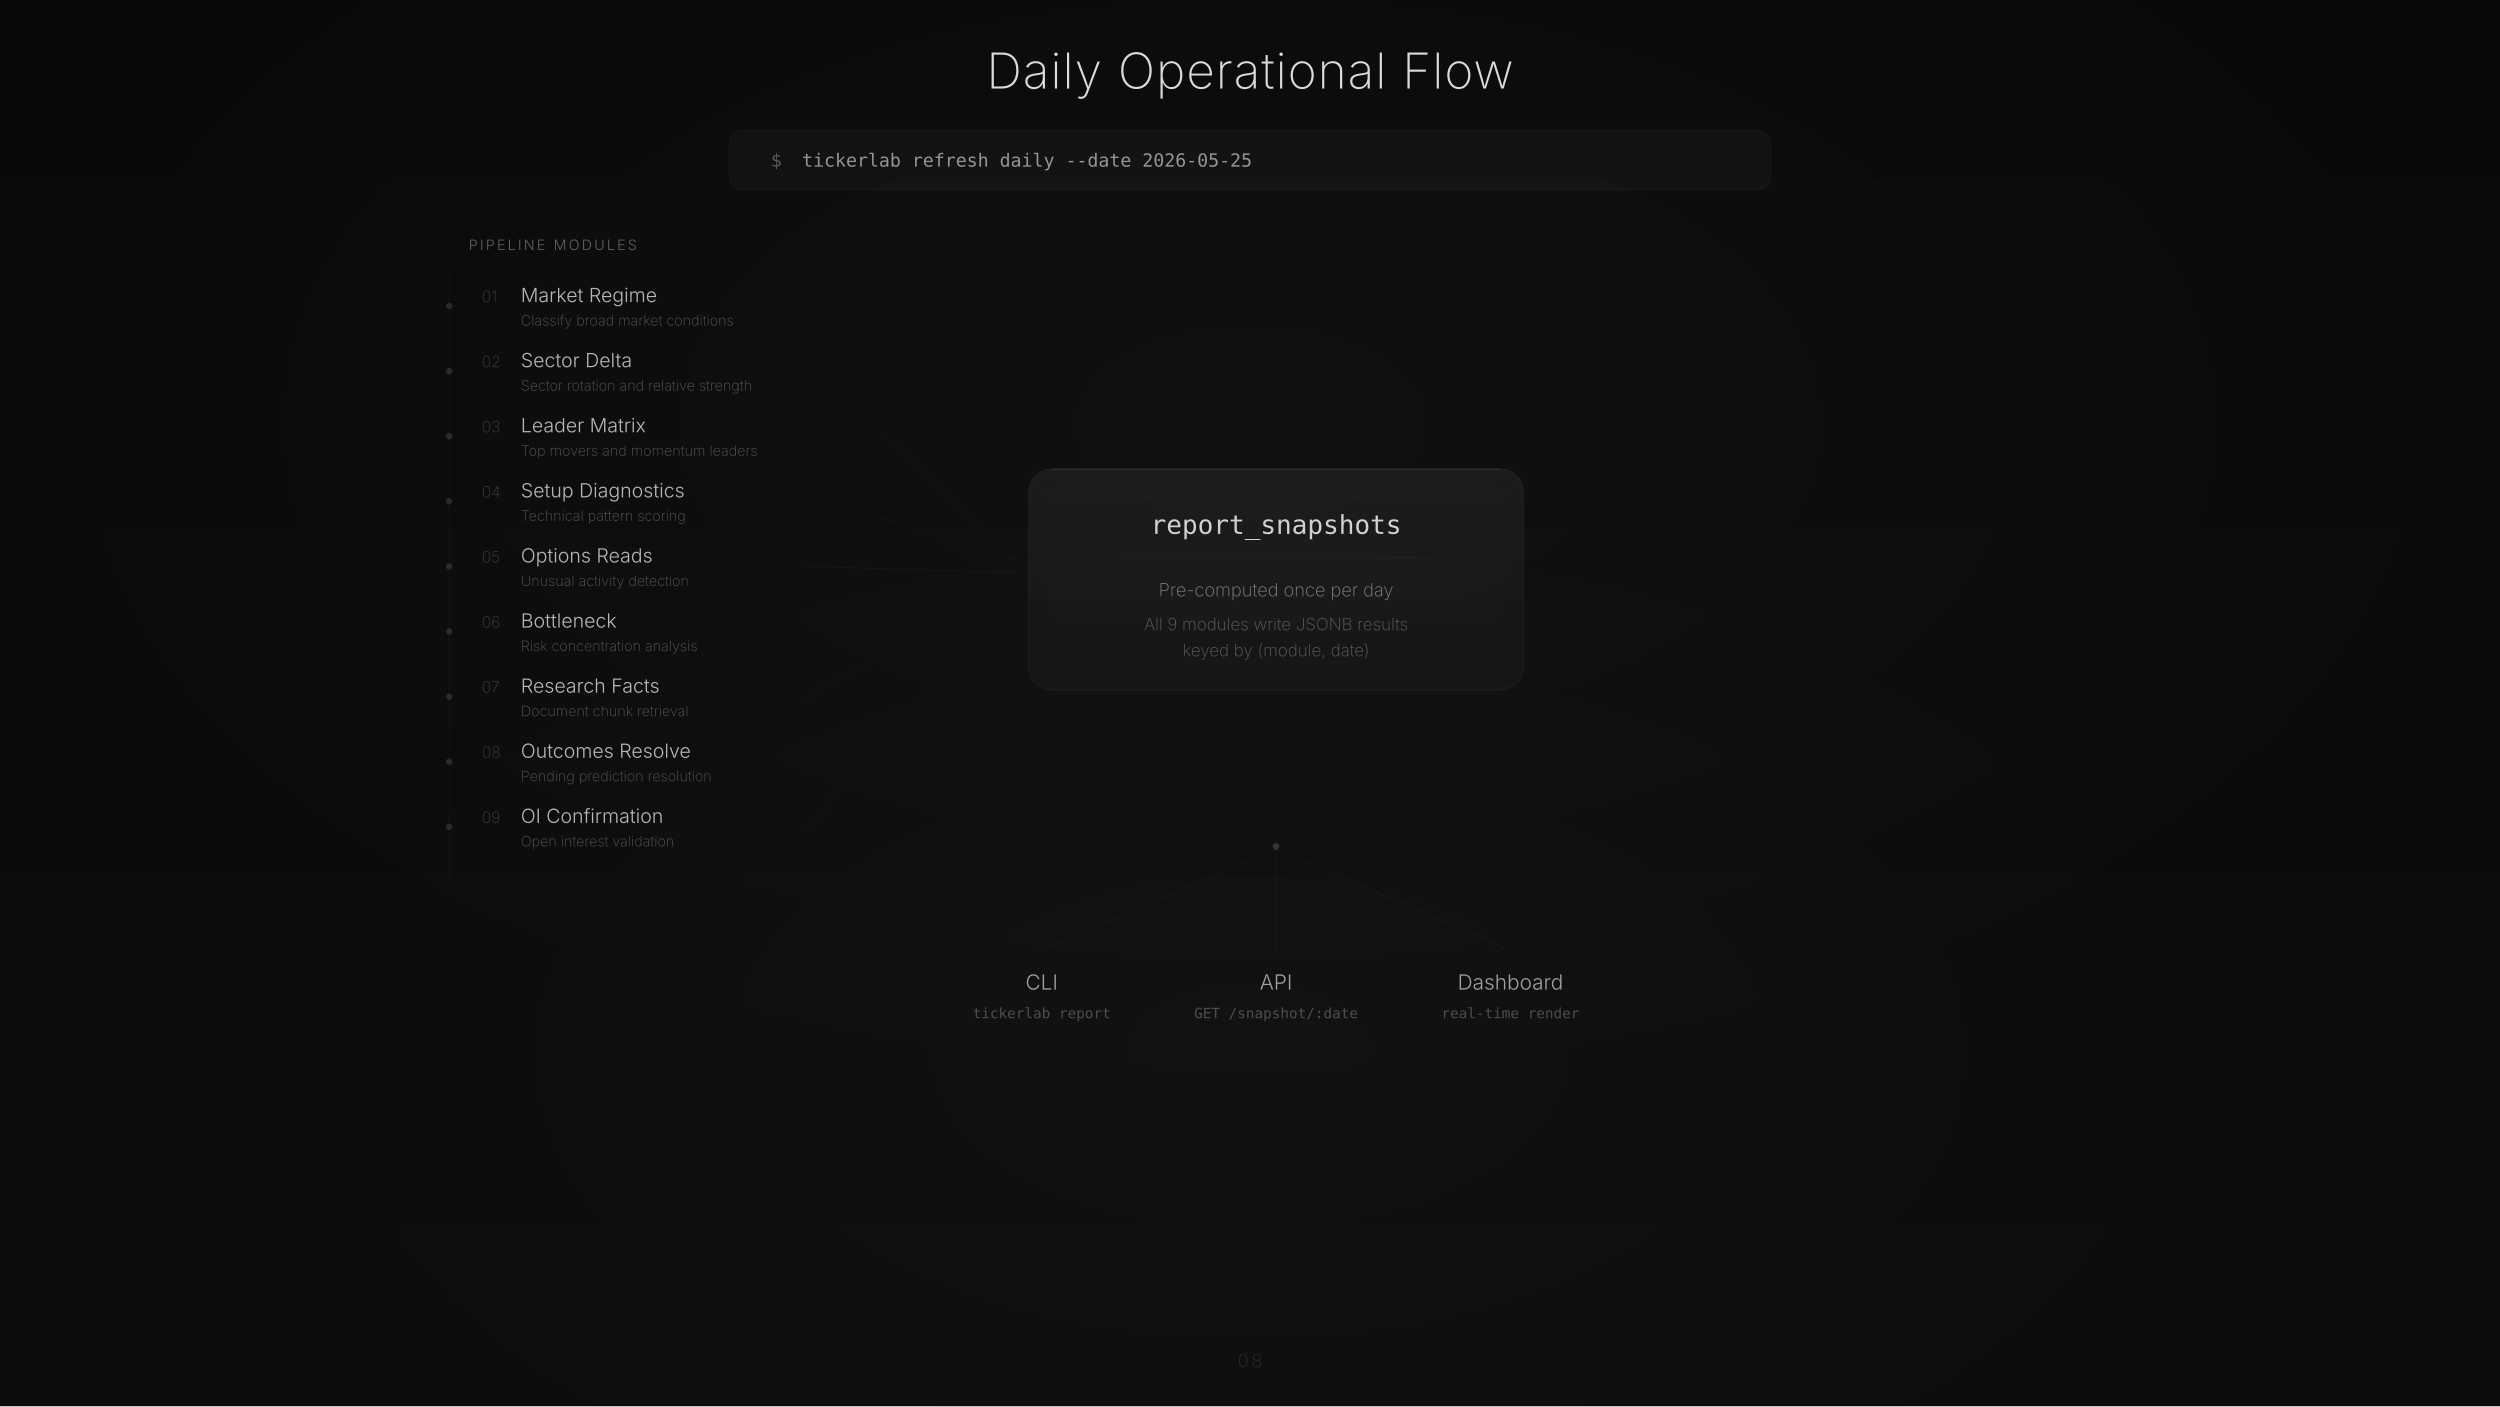
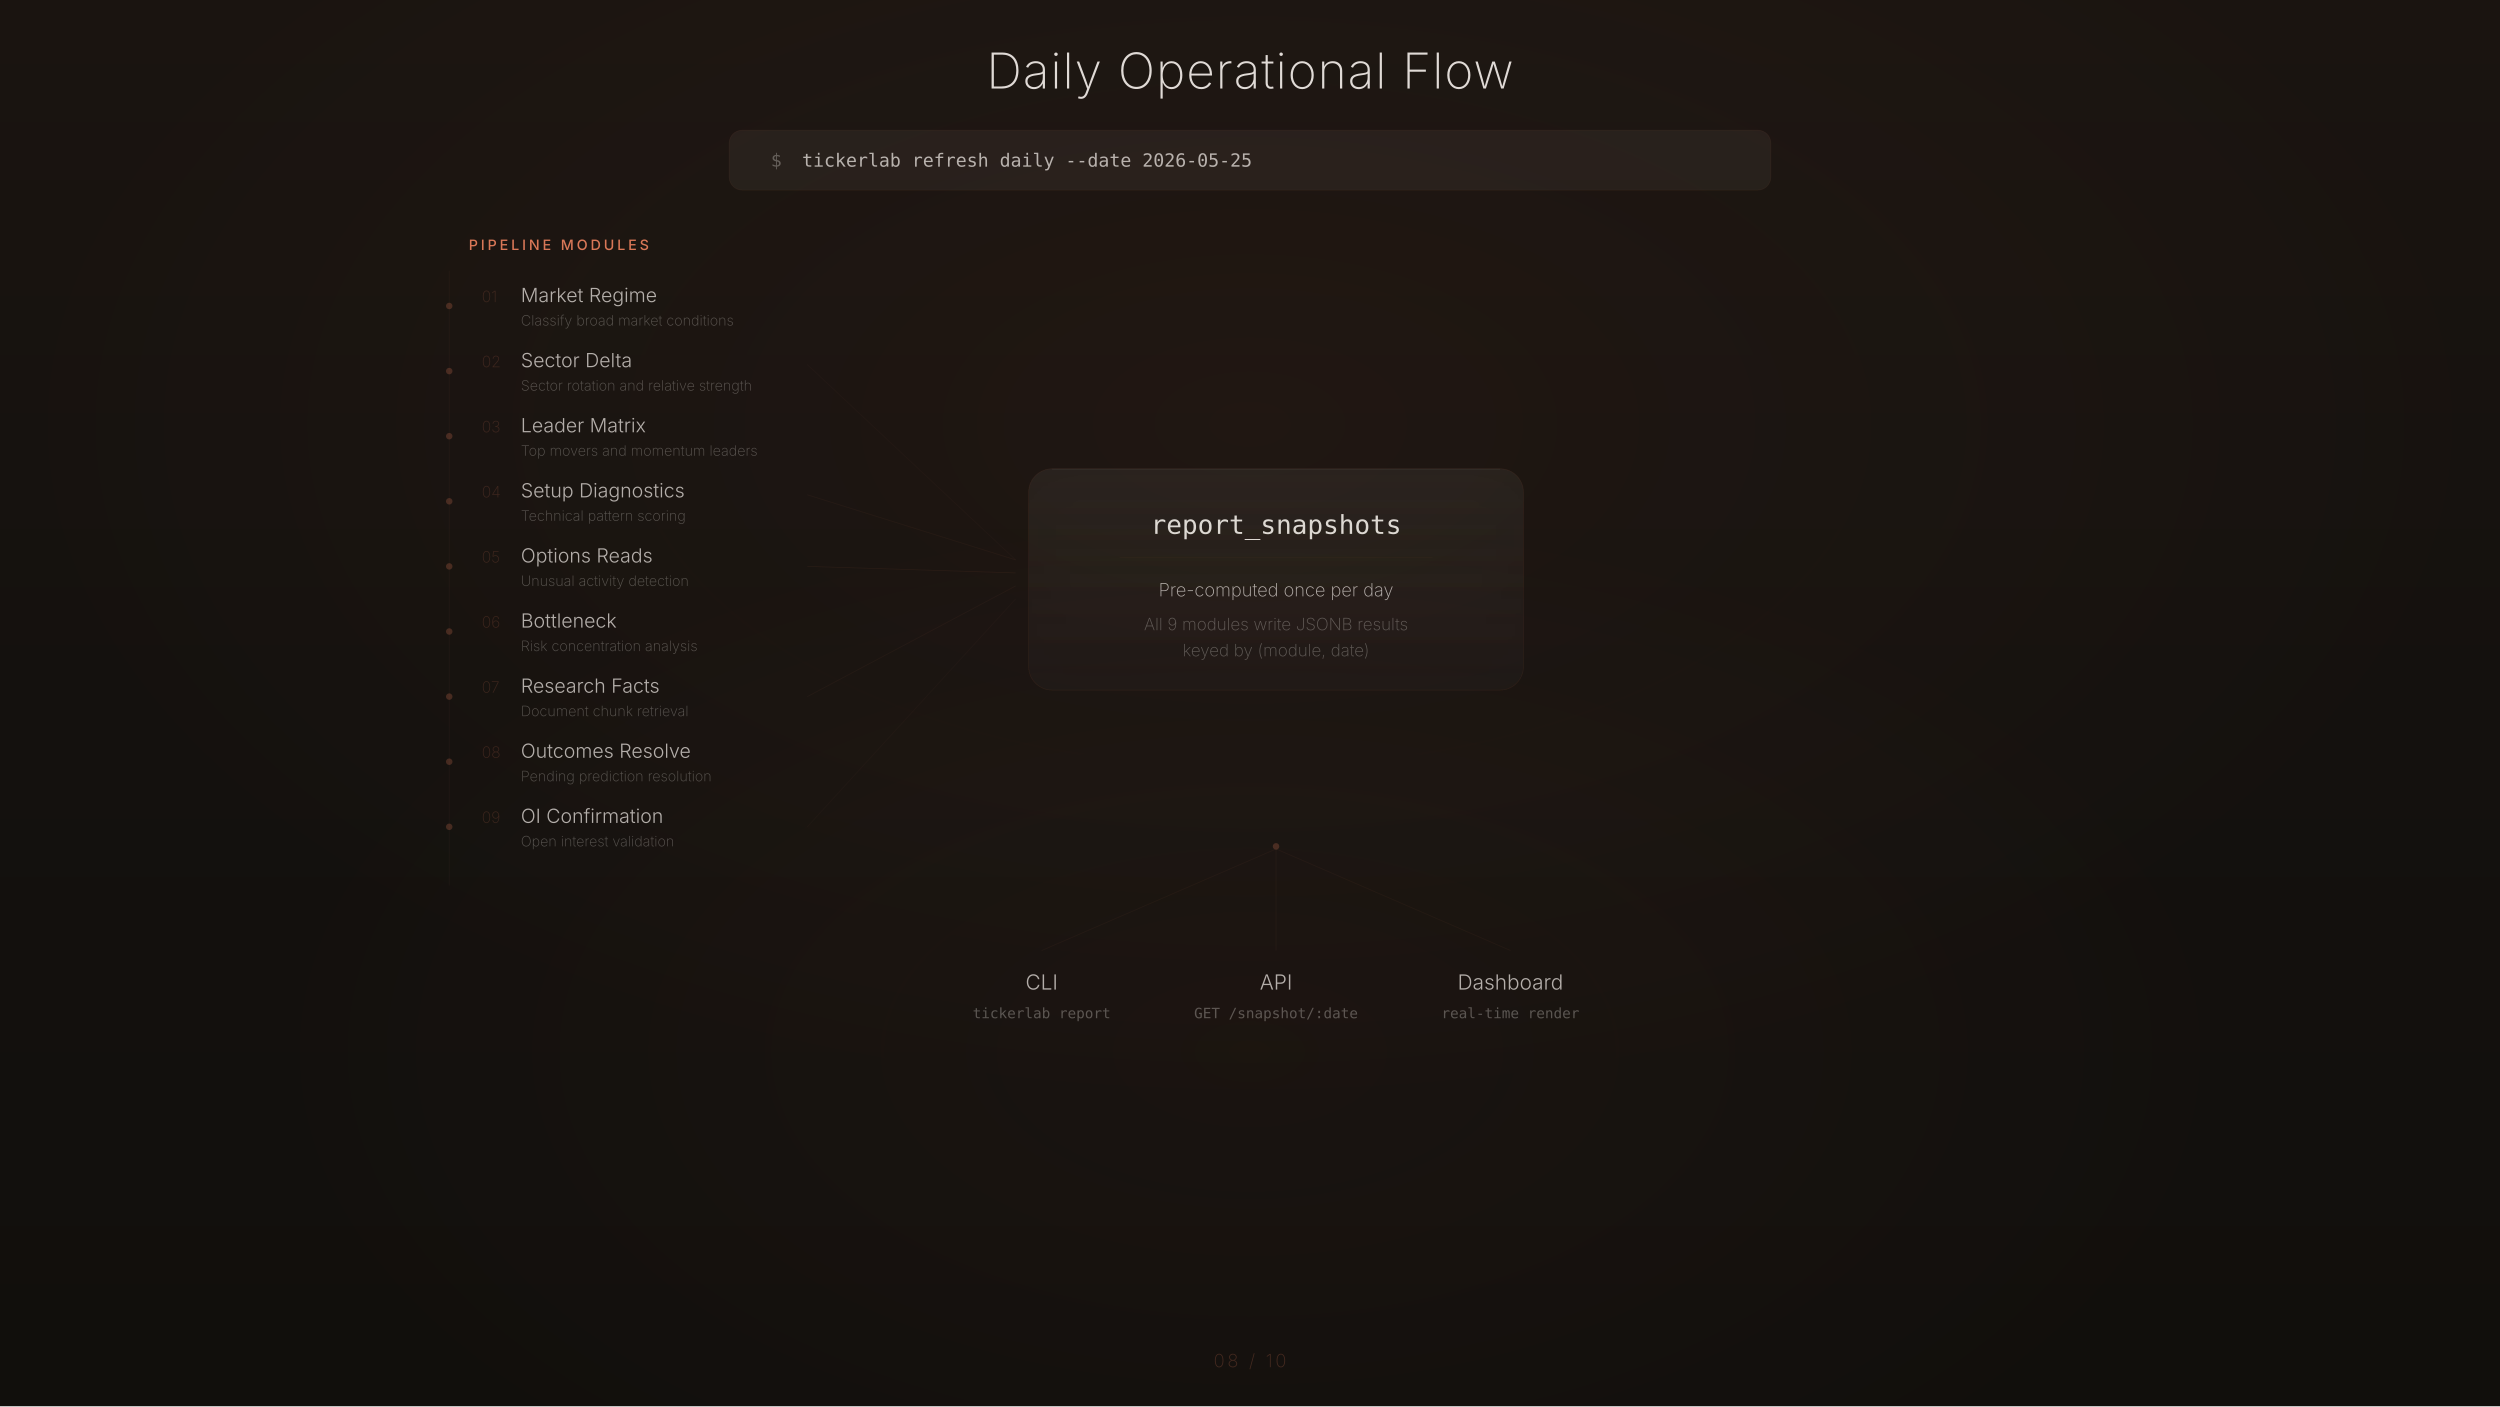
<svg xmlns="http://www.w3.org/2000/svg" viewBox="0 0 1920 1080">
  <defs>
    <linearGradient id="bg08" x1="0%" y1="0%" x2="0%" y2="100%">
-       <stop offset="0%" stop-color="#08090a" />
-       <stop offset="100%" stop-color="#0c0d0f" />
+       <stop offset="0%" stop-color="#1a1410" />
+       <stop offset="50%" stop-color="#14110e" />
+       <stop offset="100%" stop-color="#110f0c" />
    </linearGradient>
    <radialGradient id="glow08a" cx="50%" cy="30%" r="50%">
-       <stop offset="0%" stop-color="rgba(255,255,255,0.025)" />
-       <stop offset="100%" stop-color="rgba(255,255,255,0)" />
+       <stop offset="0%" stop-color="rgba(217,119,87,0.05)" />
+       <stop offset="100%" stop-color="rgba(217,119,87,0)" />
    </radialGradient>
    <radialGradient id="glow08b" cx="50%" cy="75%" r="40%">
-       <stop offset="0%" stop-color="rgba(255,255,255,0.02)" />
-       <stop offset="100%" stop-color="rgba(255,255,255,0)" />
+       <stop offset="0%" stop-color="rgba(217,119,87,0.04)" />
+       <stop offset="100%" stop-color="rgba(217,119,87,0)" />
    </radialGradient>
    <linearGradient id="cardGrad08" x1="0%" y1="0%" x2="0%" y2="100%">
-       <stop offset="0%" stop-color="rgba(255,255,255,0.05)" />
-       <stop offset="100%" stop-color="rgba(255,255,255,0.015)" />
+       <stop offset="0%" stop-color="rgba(245,240,235,0.05)" />
+       <stop offset="100%" stop-color="rgba(245,240,235,0.015)" />
    </linearGradient>
    <filter id="cardShadow08">
-       <feDropShadow dx="0" dy="8" stdDeviation="20" flood-color="rgba(0,0,0,0.4)" />
+       <feDropShadow dx="0" dy="10" stdDeviation="22" flood-color="rgba(10,8,6,0.5)" />
    </filter>
    <linearGradient id="flowLine08" x1="0%" y1="0%" x2="0%" y2="100%">
-       <stop offset="0%" stop-color="rgba(255,255,255,0.08)" />
-       <stop offset="50%" stop-color="rgba(255,255,255,0.04)" />
-       <stop offset="100%" stop-color="rgba(255,255,255,0.01)" />
+       <stop offset="0%" stop-color="rgba(217,119,87,0.12)" />
+       <stop offset="50%" stop-color="rgba(217,119,87,0.06)" />
+       <stop offset="100%" stop-color="rgba(217,119,87,0.02)" />
    </linearGradient>
  </defs>
  <rect width="1920" height="1080" fill="url(#bg08)" />
  <rect width="1920" height="1080" fill="url(#glow08a)" />
  <rect width="1920" height="1080" fill="url(#glow08b)" />
-   <text x="960" y="68" text-anchor="middle" font-family="'SF Pro Display','Inter',-apple-system,sans-serif" font-weight="200" font-size="38" fill="rgba(255,255,255,0.85)" letter-spacing="0.02em">Daily Operational Flow</text>
-   <rect x="560" y="100" width="800" height="46" rx="10" fill="rgba(255,255,255,0.025)" stroke="rgba(255,255,255,0.04)" stroke-width="0.5" />
-   <text x="592" y="128" font-family="'SF Mono','JetBrains Mono','Fira Code',monospace" font-weight="300" font-size="14" fill="rgba(255,255,255,0.3)">$</text>
-   <text x="616" y="128" font-family="'SF Mono','JetBrains Mono','Fira Code',monospace" font-weight="300" font-size="14" fill="rgba(255,255,255,0.55)">tickerlab refresh daily --date 2026-05-25</text>
-   <text x="360" y="192" font-family="'SF Pro Display','Inter',-apple-system,sans-serif" font-weight="300" font-size="11" fill="rgba(255,255,255,0.35)" letter-spacing="0.15em">PIPELINE MODULES</text>
-   <line x1="345" y1="208" x2="345" y2="680" stroke="rgba(255,255,255,0.04)" stroke-width="0.5" />
-   <circle cx="345" cy="235" r="2.5" fill="rgba(255,255,255,0.12)" />
-   <text x="370" y="232" font-family="'SF Pro Display','Inter',-apple-system,sans-serif" font-weight="200" font-size="12" fill="rgba(255,255,255,0.2)">01</text>
-   <text x="400" y="232" font-family="'SF Pro Display','Inter',-apple-system,sans-serif" font-weight="300" font-size="15" fill="rgba(255,255,255,0.7)">Market Regime</text>
-   <text x="400" y="250" font-family="'SF Pro Display','Inter',-apple-system,sans-serif" font-weight="200" font-size="11" fill="rgba(255,255,255,0.3)">Classify broad market conditions</text>
-   <circle cx="345" cy="285" r="2.5" fill="rgba(255,255,255,0.12)" />
-   <text x="370" y="282" font-family="'SF Pro Display','Inter',-apple-system,sans-serif" font-weight="200" font-size="12" fill="rgba(255,255,255,0.2)">02</text>
-   <text x="400" y="282" font-family="'SF Pro Display','Inter',-apple-system,sans-serif" font-weight="300" font-size="15" fill="rgba(255,255,255,0.7)">Sector Delta</text>
-   <text x="400" y="300" font-family="'SF Pro Display','Inter',-apple-system,sans-serif" font-weight="200" font-size="11" fill="rgba(255,255,255,0.3)">Sector rotation and relative strength</text>
-   <circle cx="345" cy="335" r="2.5" fill="rgba(255,255,255,0.12)" />
-   <text x="370" y="332" font-family="'SF Pro Display','Inter',-apple-system,sans-serif" font-weight="200" font-size="12" fill="rgba(255,255,255,0.2)">03</text>
-   <text x="400" y="332" font-family="'SF Pro Display','Inter',-apple-system,sans-serif" font-weight="300" font-size="15" fill="rgba(255,255,255,0.7)">Leader Matrix</text>
-   <text x="400" y="350" font-family="'SF Pro Display','Inter',-apple-system,sans-serif" font-weight="200" font-size="11" fill="rgba(255,255,255,0.3)">Top movers and momentum leaders</text>
-   <circle cx="345" cy="385" r="2.5" fill="rgba(255,255,255,0.12)" />
-   <text x="370" y="382" font-family="'SF Pro Display','Inter',-apple-system,sans-serif" font-weight="200" font-size="12" fill="rgba(255,255,255,0.2)">04</text>
-   <text x="400" y="382" font-family="'SF Pro Display','Inter',-apple-system,sans-serif" font-weight="300" font-size="15" fill="rgba(255,255,255,0.7)">Setup Diagnostics</text>
-   <text x="400" y="400" font-family="'SF Pro Display','Inter',-apple-system,sans-serif" font-weight="200" font-size="11" fill="rgba(255,255,255,0.3)">Technical pattern scoring</text>
-   <circle cx="345" cy="435" r="2.5" fill="rgba(255,255,255,0.12)" />
-   <text x="370" y="432" font-family="'SF Pro Display','Inter',-apple-system,sans-serif" font-weight="200" font-size="12" fill="rgba(255,255,255,0.2)">05</text>
-   <text x="400" y="432" font-family="'SF Pro Display','Inter',-apple-system,sans-serif" font-weight="300" font-size="15" fill="rgba(255,255,255,0.7)">Options Reads</text>
-   <text x="400" y="450" font-family="'SF Pro Display','Inter',-apple-system,sans-serif" font-weight="200" font-size="11" fill="rgba(255,255,255,0.3)">Unusual activity detection</text>
-   <circle cx="345" cy="485" r="2.5" fill="rgba(255,255,255,0.12)" />
-   <text x="370" y="482" font-family="'SF Pro Display','Inter',-apple-system,sans-serif" font-weight="200" font-size="12" fill="rgba(255,255,255,0.2)">06</text>
-   <text x="400" y="482" font-family="'SF Pro Display','Inter',-apple-system,sans-serif" font-weight="300" font-size="15" fill="rgba(255,255,255,0.7)">Bottleneck</text>
-   <text x="400" y="500" font-family="'SF Pro Display','Inter',-apple-system,sans-serif" font-weight="200" font-size="11" fill="rgba(255,255,255,0.3)">Risk concentration analysis</text>
-   <circle cx="345" cy="535" r="2.5" fill="rgba(255,255,255,0.12)" />
-   <text x="370" y="532" font-family="'SF Pro Display','Inter',-apple-system,sans-serif" font-weight="200" font-size="12" fill="rgba(255,255,255,0.2)">07</text>
-   <text x="400" y="532" font-family="'SF Pro Display','Inter',-apple-system,sans-serif" font-weight="300" font-size="15" fill="rgba(255,255,255,0.7)">Research Facts</text>
-   <text x="400" y="550" font-family="'SF Pro Display','Inter',-apple-system,sans-serif" font-weight="200" font-size="11" fill="rgba(255,255,255,0.3)">Document chunk retrieval</text>
-   <circle cx="345" cy="585" r="2.5" fill="rgba(255,255,255,0.12)" />
-   <text x="370" y="582" font-family="'SF Pro Display','Inter',-apple-system,sans-serif" font-weight="200" font-size="12" fill="rgba(255,255,255,0.2)">08</text>
-   <text x="400" y="582" font-family="'SF Pro Display','Inter',-apple-system,sans-serif" font-weight="300" font-size="15" fill="rgba(255,255,255,0.7)">Outcomes Resolve</text>
-   <text x="400" y="600" font-family="'SF Pro Display','Inter',-apple-system,sans-serif" font-weight="200" font-size="11" fill="rgba(255,255,255,0.3)">Pending prediction resolution</text>
-   <circle cx="345" cy="635" r="2.5" fill="rgba(255,255,255,0.12)" />
-   <text x="370" y="632" font-family="'SF Pro Display','Inter',-apple-system,sans-serif" font-weight="200" font-size="12" fill="rgba(255,255,255,0.2)">09</text>
-   <text x="400" y="632" font-family="'SF Pro Display','Inter',-apple-system,sans-serif" font-weight="300" font-size="15" fill="rgba(255,255,255,0.7)">OI Confirmation</text>
-   <text x="400" y="650" font-family="'SF Pro Display','Inter',-apple-system,sans-serif" font-weight="200" font-size="11" fill="rgba(255,255,255,0.3)">Open interest validation</text>
-   <line x1="620" y1="280" x2="780" y2="430" stroke="rgba(255,255,255,0.025)" stroke-width="0.5" />
-   <line x1="620" y1="380" x2="780" y2="430" stroke="rgba(255,255,255,0.035)" stroke-width="0.5" />
-   <line x1="620" y1="435" x2="780" y2="440" stroke="rgba(255,255,255,0.04)" stroke-width="0.5" />
-   <line x1="620" y1="535" x2="780" y2="450" stroke="rgba(255,255,255,0.035)" stroke-width="0.5" />
-   <line x1="620" y1="635" x2="780" y2="460" stroke="rgba(255,255,255,0.025)" stroke-width="0.5" />
-   <rect x="790" y="360" width="380" height="170" rx="18" fill="url(#cardGrad08)" stroke="rgba(255,255,255,0.06)" stroke-width="0.5" filter="url(#cardShadow08)" />
-   <line x1="808" y1="360.5" x2="1152" y2="360.5" stroke="rgba(255,255,255,0.07)" stroke-width="1" />
-   <text x="980" y="410" text-anchor="middle" font-family="'SF Mono','JetBrains Mono','Fira Code',monospace" font-weight="300" font-size="20" fill="rgba(255,255,255,0.8)">report_snapshots</text>
-   <line x1="860" y1="428" x2="1100" y2="428" stroke="rgba(255,255,255,0.04)" stroke-width="0.5" />
-   <text x="980" y="458" text-anchor="middle" font-family="'SF Pro Display','Inter',-apple-system,sans-serif" font-weight="200" font-size="14" fill="rgba(255,255,255,0.45)">Pre-computed once per day</text>
-   <text x="980" y="484" text-anchor="middle" font-family="'SF Pro Display','Inter',-apple-system,sans-serif" font-weight="200" font-size="13" fill="rgba(255,255,255,0.3)">All 9 modules write JSONB results</text>
-   <text x="980" y="504" text-anchor="middle" font-family="'SF Pro Display','Inter',-apple-system,sans-serif" font-weight="200" font-size="13" fill="rgba(255,255,255,0.3)">keyed by (module, date)</text>
+   <text x="960" y="68" text-anchor="middle" font-family="'SF Pro Display','Inter',-apple-system,sans-serif" font-weight="200" font-size="38" fill="rgba(245,240,235,0.9)" letter-spacing="0.02em">Daily Operational Flow</text>
+   <rect x="560" y="100" width="800" height="46" rx="10" fill="rgba(245,240,235,0.05)" stroke="rgba(217,119,87,0.08)" stroke-width="0.5" />
+   <text x="592" y="128" font-family="'SF Mono','JetBrains Mono','Fira Code',monospace" font-weight="300" font-size="14" fill="rgba(245,240,235,0.3)">$</text>
+   <text x="616" y="128" font-family="'SF Mono','JetBrains Mono','Fira Code',monospace" font-weight="300" font-size="14" fill="rgba(245,240,235,0.7)">tickerlab refresh daily --date 2026-05-25</text>
+   <text x="360" y="192" font-family="'SF Pro Display','Inter',-apple-system,sans-serif" font-weight="500" font-size="11" fill="#D97757" letter-spacing="0.2em">PIPELINE MODULES</text>
+   <line x1="345" y1="208" x2="345" y2="680" stroke="rgba(217,119,87,0.06)" stroke-width="0.5" />
+   <circle cx="345" cy="235" r="2.5" fill="rgba(217,119,87,0.25)" />
+   <text x="370" y="232" font-family="'SF Pro Display','Inter',-apple-system,sans-serif" font-weight="200" font-size="12" fill="rgba(217,119,87,0.2)">01</text>
+   <text x="400" y="232" font-family="'SF Pro Display','Inter',-apple-system,sans-serif" font-weight="300" font-size="15" fill="rgba(245,240,235,0.7)">Market Regime</text>
+   <text x="400" y="250" font-family="'SF Pro Display','Inter',-apple-system,sans-serif" font-weight="200" font-size="11" fill="rgba(245,240,235,0.3)">Classify broad market conditions</text>
+   <circle cx="345" cy="285" r="2.5" fill="rgba(217,119,87,0.25)" />
+   <text x="370" y="282" font-family="'SF Pro Display','Inter',-apple-system,sans-serif" font-weight="200" font-size="12" fill="rgba(217,119,87,0.2)">02</text>
+   <text x="400" y="282" font-family="'SF Pro Display','Inter',-apple-system,sans-serif" font-weight="300" font-size="15" fill="rgba(245,240,235,0.7)">Sector Delta</text>
+   <text x="400" y="300" font-family="'SF Pro Display','Inter',-apple-system,sans-serif" font-weight="200" font-size="11" fill="rgba(245,240,235,0.3)">Sector rotation and relative strength</text>
+   <circle cx="345" cy="335" r="2.5" fill="rgba(217,119,87,0.25)" />
+   <text x="370" y="332" font-family="'SF Pro Display','Inter',-apple-system,sans-serif" font-weight="200" font-size="12" fill="rgba(217,119,87,0.2)">03</text>
+   <text x="400" y="332" font-family="'SF Pro Display','Inter',-apple-system,sans-serif" font-weight="300" font-size="15" fill="rgba(245,240,235,0.7)">Leader Matrix</text>
+   <text x="400" y="350" font-family="'SF Pro Display','Inter',-apple-system,sans-serif" font-weight="200" font-size="11" fill="rgba(245,240,235,0.3)">Top movers and momentum leaders</text>
+   <circle cx="345" cy="385" r="2.5" fill="rgba(217,119,87,0.25)" />
+   <text x="370" y="382" font-family="'SF Pro Display','Inter',-apple-system,sans-serif" font-weight="200" font-size="12" fill="rgba(217,119,87,0.2)">04</text>
+   <text x="400" y="382" font-family="'SF Pro Display','Inter',-apple-system,sans-serif" font-weight="300" font-size="15" fill="rgba(245,240,235,0.7)">Setup Diagnostics</text>
+   <text x="400" y="400" font-family="'SF Pro Display','Inter',-apple-system,sans-serif" font-weight="200" font-size="11" fill="rgba(245,240,235,0.3)">Technical pattern scoring</text>
+   <circle cx="345" cy="435" r="2.5" fill="rgba(217,119,87,0.25)" />
+   <text x="370" y="432" font-family="'SF Pro Display','Inter',-apple-system,sans-serif" font-weight="200" font-size="12" fill="rgba(217,119,87,0.2)">05</text>
+   <text x="400" y="432" font-family="'SF Pro Display','Inter',-apple-system,sans-serif" font-weight="300" font-size="15" fill="rgba(245,240,235,0.7)">Options Reads</text>
+   <text x="400" y="450" font-family="'SF Pro Display','Inter',-apple-system,sans-serif" font-weight="200" font-size="11" fill="rgba(245,240,235,0.3)">Unusual activity detection</text>
+   <circle cx="345" cy="485" r="2.5" fill="rgba(217,119,87,0.25)" />
+   <text x="370" y="482" font-family="'SF Pro Display','Inter',-apple-system,sans-serif" font-weight="200" font-size="12" fill="rgba(217,119,87,0.2)">06</text>
+   <text x="400" y="482" font-family="'SF Pro Display','Inter',-apple-system,sans-serif" font-weight="300" font-size="15" fill="rgba(245,240,235,0.7)">Bottleneck</text>
+   <text x="400" y="500" font-family="'SF Pro Display','Inter',-apple-system,sans-serif" font-weight="200" font-size="11" fill="rgba(245,240,235,0.3)">Risk concentration analysis</text>
+   <circle cx="345" cy="535" r="2.5" fill="rgba(217,119,87,0.25)" />
+   <text x="370" y="532" font-family="'SF Pro Display','Inter',-apple-system,sans-serif" font-weight="200" font-size="12" fill="rgba(217,119,87,0.2)">07</text>
+   <text x="400" y="532" font-family="'SF Pro Display','Inter',-apple-system,sans-serif" font-weight="300" font-size="15" fill="rgba(245,240,235,0.7)">Research Facts</text>
+   <text x="400" y="550" font-family="'SF Pro Display','Inter',-apple-system,sans-serif" font-weight="200" font-size="11" fill="rgba(245,240,235,0.3)">Document chunk retrieval</text>
+   <circle cx="345" cy="585" r="2.5" fill="rgba(217,119,87,0.25)" />
+   <text x="370" y="582" font-family="'SF Pro Display','Inter',-apple-system,sans-serif" font-weight="200" font-size="12" fill="rgba(217,119,87,0.2)">08</text>
+   <text x="400" y="582" font-family="'SF Pro Display','Inter',-apple-system,sans-serif" font-weight="300" font-size="15" fill="rgba(245,240,235,0.7)">Outcomes Resolve</text>
+   <text x="400" y="600" font-family="'SF Pro Display','Inter',-apple-system,sans-serif" font-weight="200" font-size="11" fill="rgba(245,240,235,0.3)">Pending prediction resolution</text>
+   <circle cx="345" cy="635" r="2.5" fill="rgba(217,119,87,0.25)" />
+   <text x="370" y="632" font-family="'SF Pro Display','Inter',-apple-system,sans-serif" font-weight="200" font-size="12" fill="rgba(217,119,87,0.2)">09</text>
+   <text x="400" y="632" font-family="'SF Pro Display','Inter',-apple-system,sans-serif" font-weight="300" font-size="15" fill="rgba(245,240,235,0.7)">OI Confirmation</text>
+   <text x="400" y="650" font-family="'SF Pro Display','Inter',-apple-system,sans-serif" font-weight="200" font-size="11" fill="rgba(245,240,235,0.3)">Open interest validation</text>
+   <line x1="620" y1="280" x2="780" y2="430" stroke="rgba(217,119,87,0.04)" stroke-width="0.5" />
+   <line x1="620" y1="380" x2="780" y2="430" stroke="rgba(217,119,87,0.06)" stroke-width="0.5" />
+   <line x1="620" y1="435" x2="780" y2="440" stroke="rgba(217,119,87,0.08)" stroke-width="0.5" />
+   <line x1="620" y1="535" x2="780" y2="450" stroke="rgba(217,119,87,0.06)" stroke-width="0.5" />
+   <line x1="620" y1="635" x2="780" y2="460" stroke="rgba(217,119,87,0.04)" stroke-width="0.5" />
+   <rect x="790" y="360" width="380" height="170" rx="18" fill="url(#cardGrad08)" stroke="rgba(217,119,87,0.08)" stroke-width="0.5" filter="url(#cardShadow08)" />
+   <line x1="808" y1="360.5" x2="1152" y2="360.5" stroke="rgba(245,240,235,0.04)" stroke-width="1" />
+   <text x="980" y="410" text-anchor="middle" font-family="'SF Mono','JetBrains Mono','Fira Code',monospace" font-weight="300" font-size="20" fill="rgba(245,240,235,0.88)">report_snapshots</text>
+   <line x1="860" y1="428" x2="1100" y2="428" stroke="rgba(217,119,87,0.05)" stroke-width="0.5" />
+   <text x="980" y="458" text-anchor="middle" font-family="'SF Pro Display','Inter',-apple-system,sans-serif" font-weight="200" font-size="14" fill="rgba(245,240,235,0.7)">Pre-computed once per day</text>
+   <text x="980" y="484" text-anchor="middle" font-family="'SF Pro Display','Inter',-apple-system,sans-serif" font-weight="200" font-size="13" fill="rgba(245,240,235,0.3)">All 9 modules write JSONB results</text>
+   <text x="980" y="504" text-anchor="middle" font-family="'SF Pro Display','Inter',-apple-system,sans-serif" font-weight="200" font-size="13" fill="rgba(245,240,235,0.3)">keyed by (module, date)</text>
  <line x1="980" y1="530" x2="980" y2="640" stroke="url(#flowLine08)" stroke-width="0.5" />
-   <circle cx="980" cy="650" r="2.5" fill="rgba(255,255,255,0.15)" />
-   <line x1="980" y1="652" x2="800" y2="730" stroke="rgba(255,255,255,0.04)" stroke-width="0.5" />
-   <line x1="980" y1="652" x2="980" y2="730" stroke="rgba(255,255,255,0.04)" stroke-width="0.5" />
-   <line x1="980" y1="652" x2="1160" y2="730" stroke="rgba(255,255,255,0.04)" stroke-width="0.5" />
-   <text x="800" y="760" text-anchor="middle" font-family="'SF Pro Display','Inter',-apple-system,sans-serif" font-weight="300" font-size="16" fill="rgba(255,255,255,0.6)">CLI</text>
-   <text x="800" y="782" text-anchor="middle" font-family="'SF Mono','JetBrains Mono',monospace" font-weight="200" font-size="11" fill="rgba(255,255,255,0.25)">tickerlab report</text>
-   <text x="980" y="760" text-anchor="middle" font-family="'SF Pro Display','Inter',-apple-system,sans-serif" font-weight="300" font-size="16" fill="rgba(255,255,255,0.6)">API</text>
-   <text x="980" y="782" text-anchor="middle" font-family="'SF Mono','JetBrains Mono',monospace" font-weight="200" font-size="11" fill="rgba(255,255,255,0.25)">GET /snapshot/:date</text>
-   <text x="1160" y="760" text-anchor="middle" font-family="'SF Pro Display','Inter',-apple-system,sans-serif" font-weight="300" font-size="16" fill="rgba(255,255,255,0.6)">Dashboard</text>
-   <text x="1160" y="782" text-anchor="middle" font-family="'SF Mono','JetBrains Mono',monospace" font-weight="200" font-size="11" fill="rgba(255,255,255,0.25)">real-time render</text>
-   <text x="960" y="1050" text-anchor="middle" font-family="'SF Pro Display','Inter',-apple-system,sans-serif" font-weight="200" font-size="14" fill="rgba(255,255,255,0.12)" letter-spacing="0.15em">08</text>
+   <circle cx="980" cy="650" r="2.5" fill="rgba(217,119,87,0.25)" />
+   <line x1="980" y1="652" x2="800" y2="730" stroke="rgba(217,119,87,0.06)" stroke-width="0.5" />
+   <line x1="980" y1="652" x2="980" y2="730" stroke="rgba(217,119,87,0.06)" stroke-width="0.5" />
+   <line x1="980" y1="652" x2="1160" y2="730" stroke="rgba(217,119,87,0.06)" stroke-width="0.5" />
+   <text x="800" y="760" text-anchor="middle" font-family="'SF Pro Display','Inter',-apple-system,sans-serif" font-weight="300" font-size="16" fill="rgba(245,240,235,0.7)">CLI</text>
+   <text x="800" y="782" text-anchor="middle" font-family="'SF Mono','JetBrains Mono',monospace" font-weight="200" font-size="11" fill="rgba(245,240,235,0.3)">tickerlab report</text>
+   <text x="980" y="760" text-anchor="middle" font-family="'SF Pro Display','Inter',-apple-system,sans-serif" font-weight="300" font-size="16" fill="rgba(245,240,235,0.7)">API</text>
+   <text x="980" y="782" text-anchor="middle" font-family="'SF Mono','JetBrains Mono',monospace" font-weight="200" font-size="11" fill="rgba(245,240,235,0.3)">GET /snapshot/:date</text>
+   <text x="1160" y="760" text-anchor="middle" font-family="'SF Pro Display','Inter',-apple-system,sans-serif" font-weight="300" font-size="16" fill="rgba(245,240,235,0.7)">Dashboard</text>
+   <text x="1160" y="782" text-anchor="middle" font-family="'SF Mono','JetBrains Mono',monospace" font-weight="200" font-size="11" fill="rgba(245,240,235,0.3)">real-time render</text>
+   <text x="960" y="1050" text-anchor="middle" font-family="'SF Pro Display','Inter',-apple-system,sans-serif" font-weight="200" font-size="14" fill="rgba(217,119,87,0.25)" letter-spacing="0.15em">08 / 10</text>
</svg>
